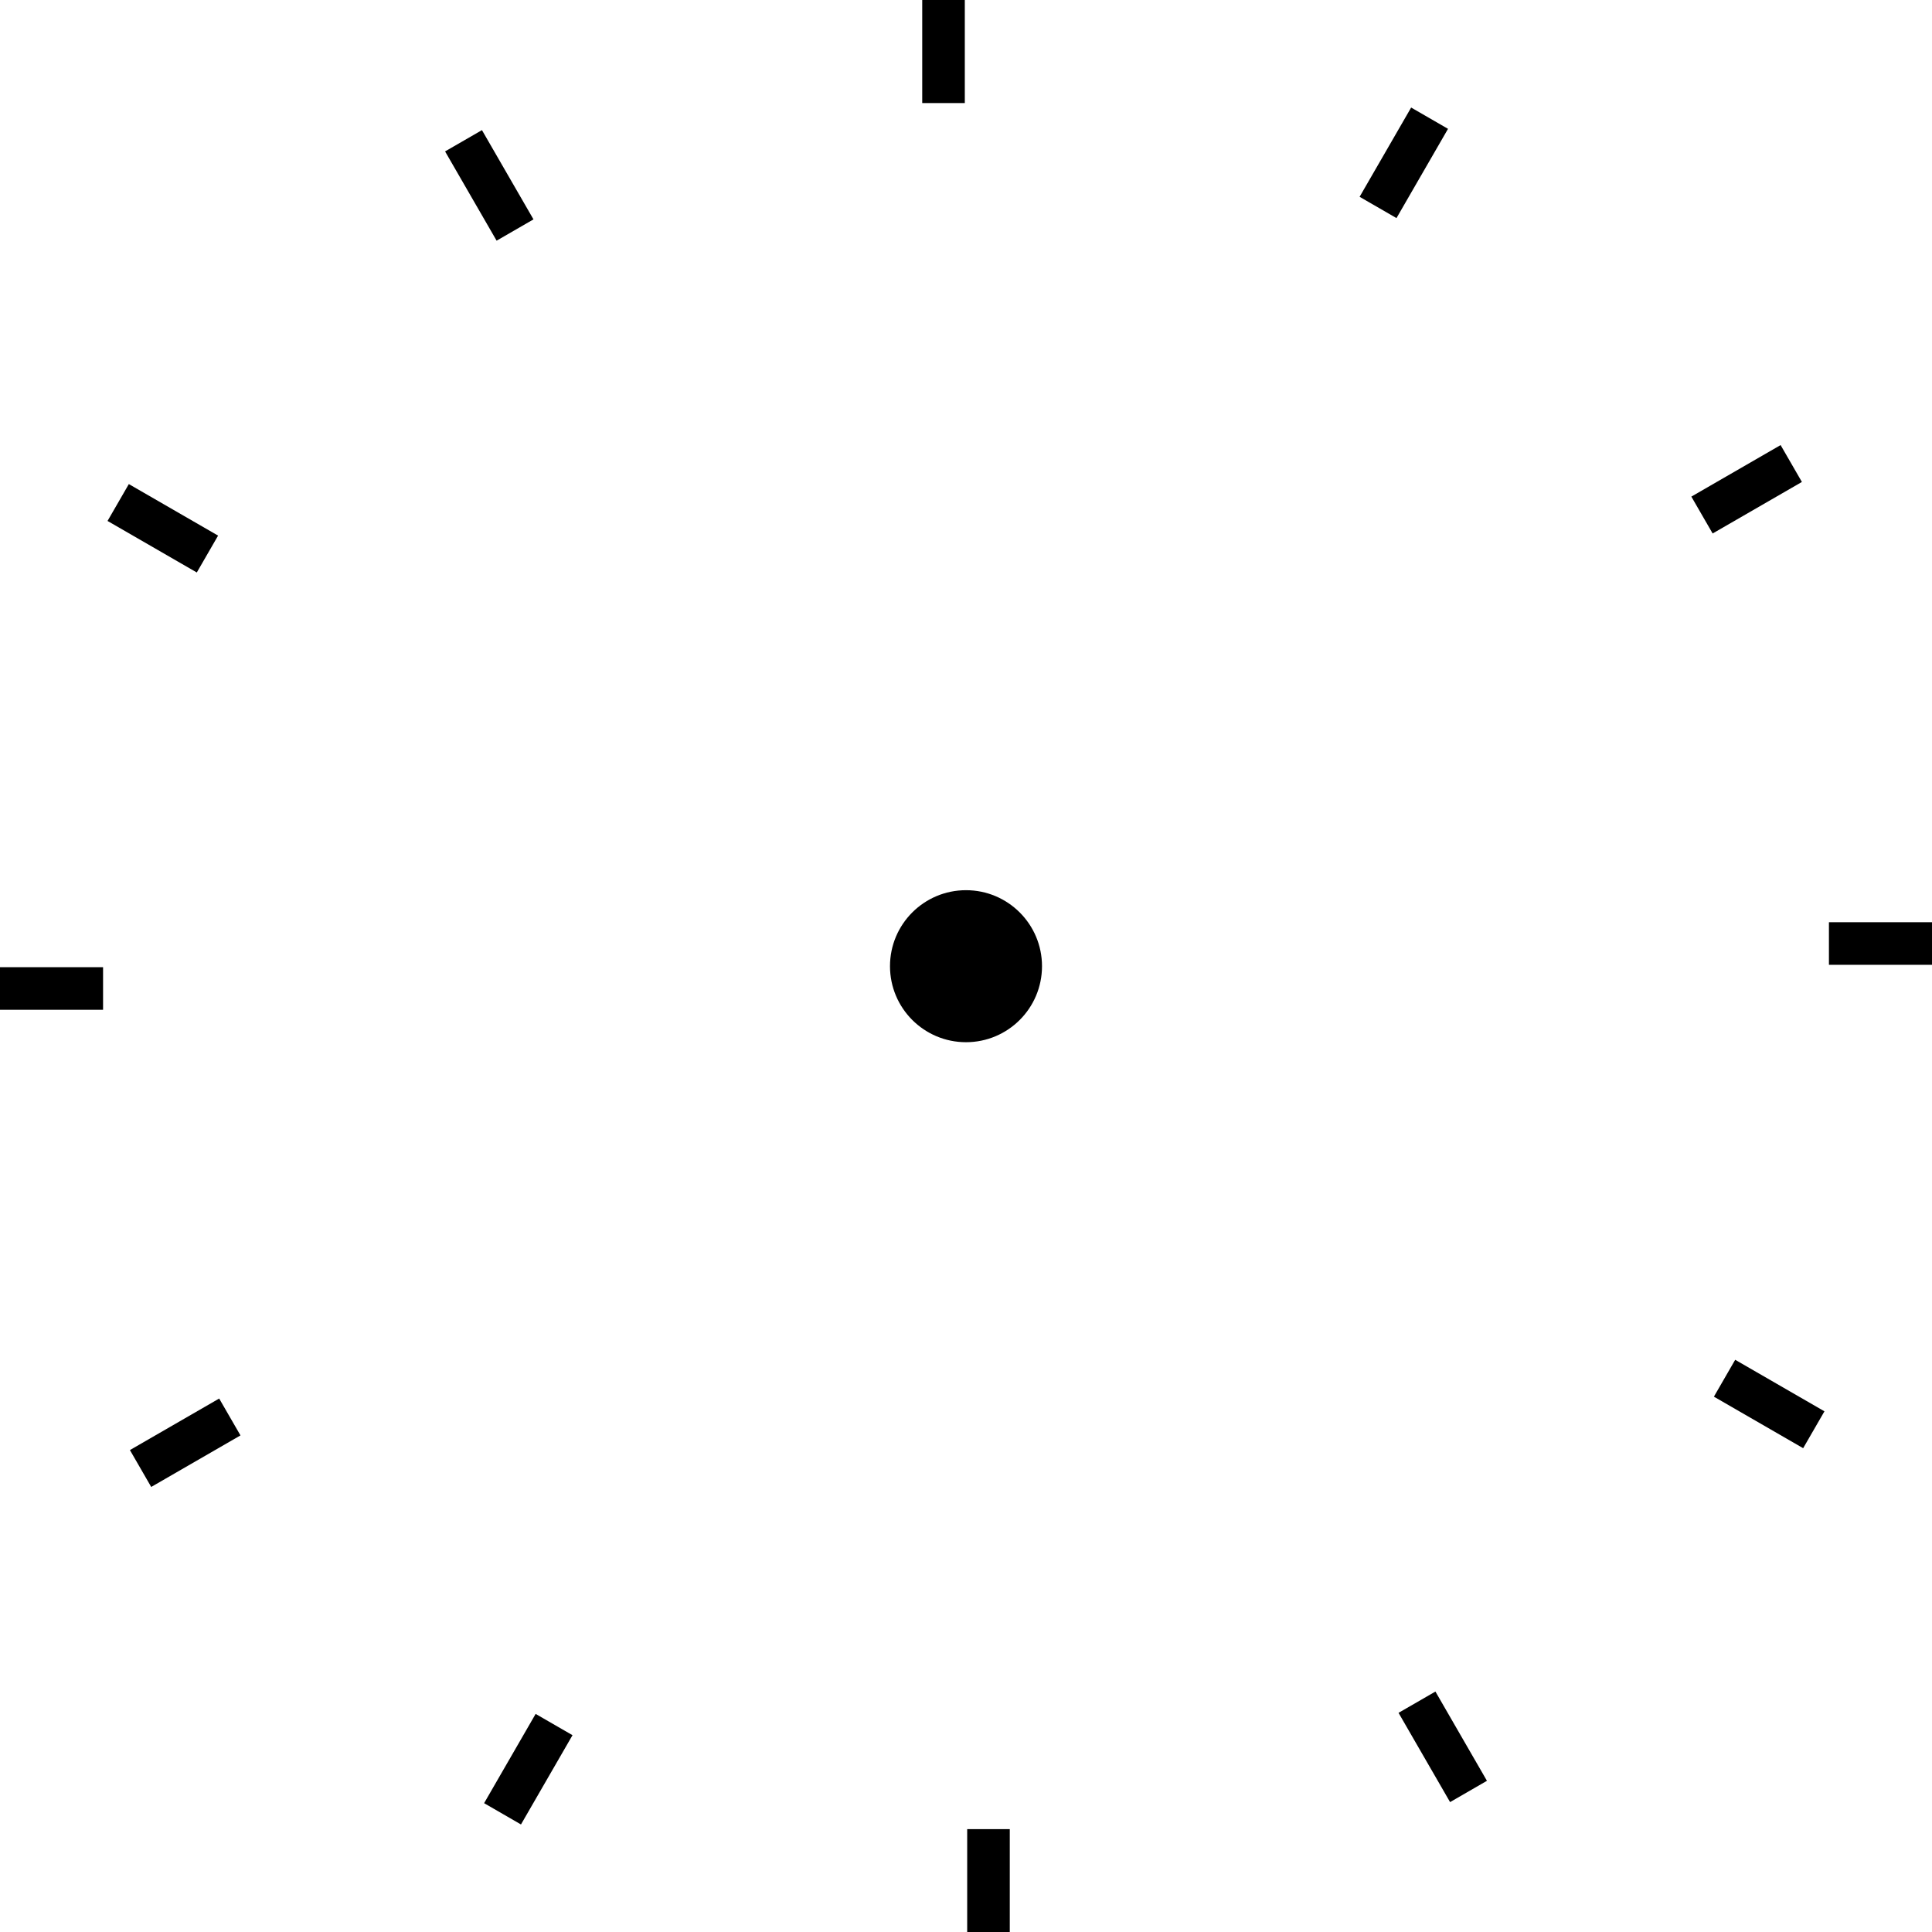
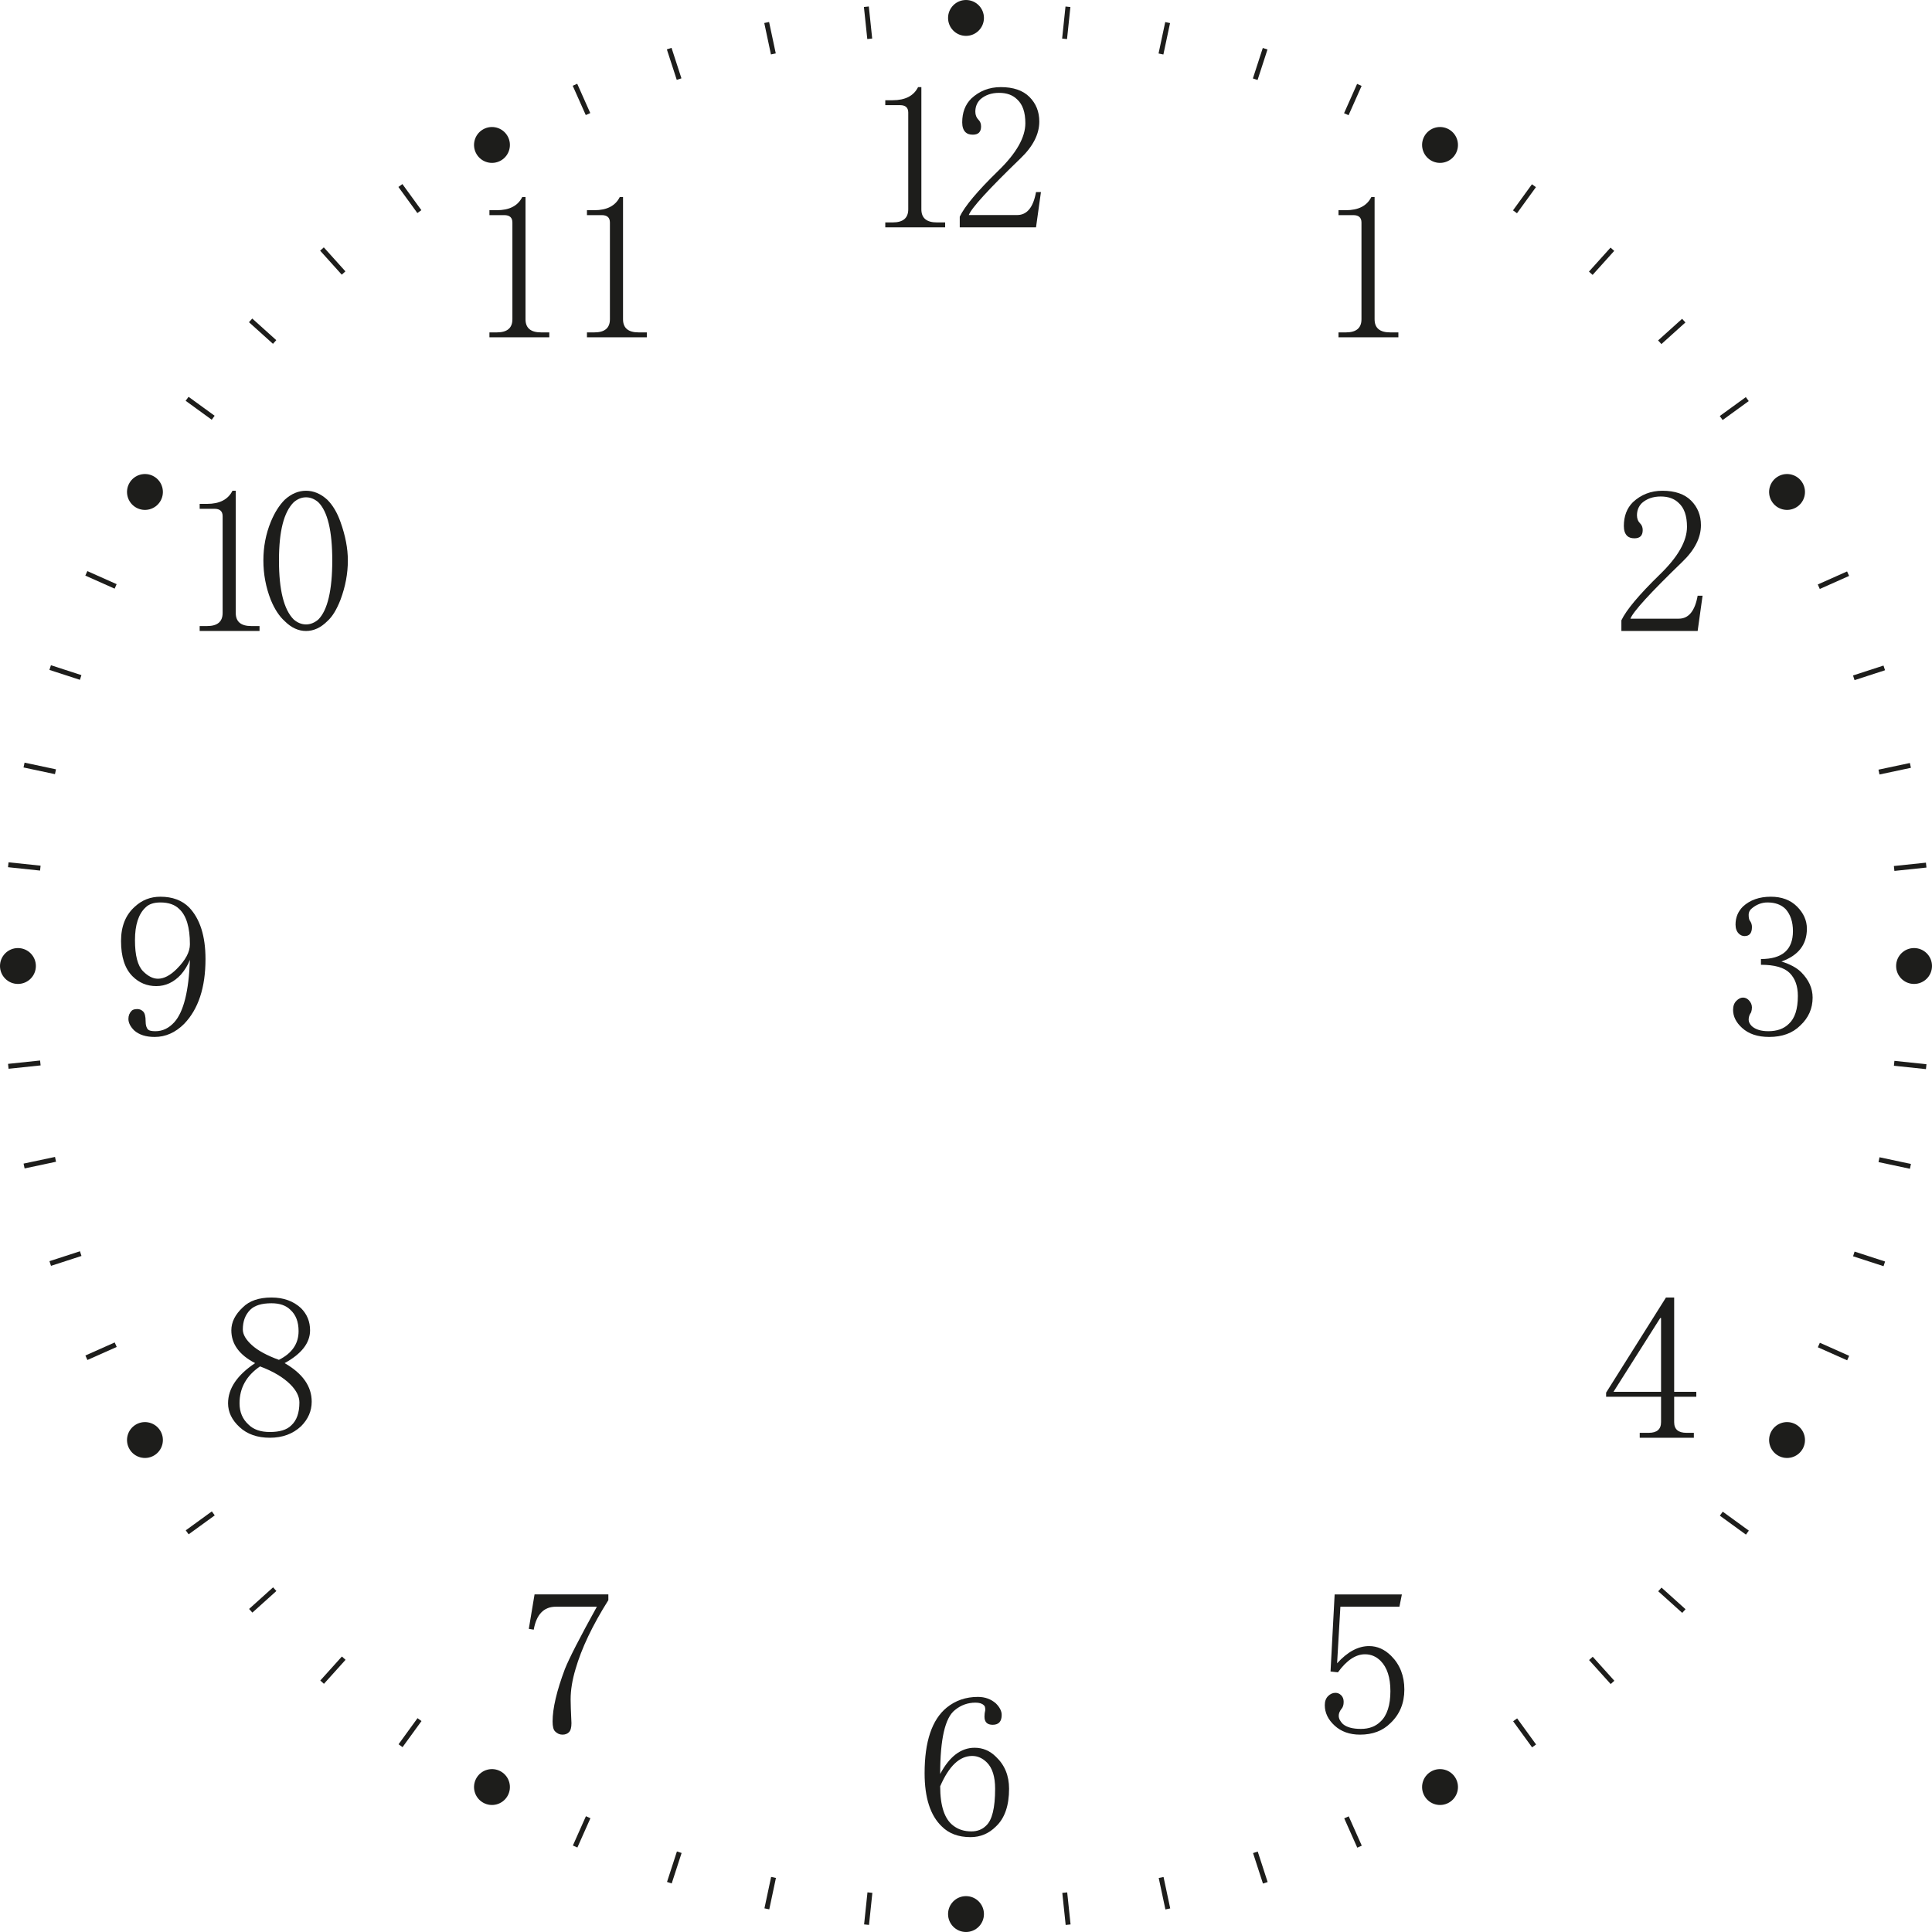
- <svg xmlns="http://www.w3.org/2000/svg" id="Ebene_1" data-name="Ebene 1" viewBox="0 0 97.1 97.1">
+ <svg xmlns="http://www.w3.org/2000/svg" id="Warstwa_1" data-name="Warstwa 1" viewBox="0 0 7940.34 7940.34">
  <defs>
    <style>
+       .cls-1 {
+         fill: none;
+       }
+ 
      .cls-1, .cls-2 {
        stroke-width: 0px;
      }

-       .cls-1, .cls-3 {
-         fill: #000000;
-       }
- 
      .cls-2 {
-         fill: none;
-       }
- 
-       .cls-3 {
-         stroke: #000000;
-         stroke-miterlimit: 10;
+         fill: #1d1d1b;
      }
    </style>
  </defs>
-   <circle class="cls-2" cx="48.55" cy="48.55" r="48.55" />
-   <rect class="cls-1" x="46.35" y="0" width="2.14" height="5.18" />
-   <rect class="cls-1" x="23.52" y="6.72" width="2.14" height="5.18" transform="translate(-1.36 13.55) rotate(-30)" />
-   <rect class="cls-1" x="7.11" y="23.96" width="2.14" height="5.18" transform="translate(-18.9 20.36) rotate(-60)" />
-   <rect class="cls-1" x="1.52" y="47.09" width="2.14" height="5.18" transform="translate(-47.09 52.27) rotate(-90)" />
-   <rect class="cls-1" x="6.72" y="71.44" width="5.18" height="2.14" transform="translate(-35.01 14.37) rotate(-30)" />
-   <rect class="cls-1" x="23.96" y="87.85" width="5.18" height="2.14" transform="translate(-63.73 67.45) rotate(-60)" />
-   <rect class="cls-1" x="48.61" y="91.92" width="2.14" height="5.18" transform="translate(99.36 189.03) rotate(-180)" />
-   <rect class="cls-1" x="71.44" y="85.2" width="2.14" height="5.18" transform="translate(-34.18 48.02) rotate(-30)" />
-   <rect class="cls-1" x="87.85" y="67.97" width="2.14" height="5.18" transform="translate(-16.65 112.29) rotate(-60)" />
-   <rect class="cls-1" x="93.44" y="44.84" width="2.14" height="5.18" transform="translate(141.94 -47.09) rotate(90)" />
-   <rect class="cls-1" x="85.2" y="23.52" width="5.18" height="2.14" transform="translate(-.54 47.19) rotate(-30)" />
-   <rect class="cls-1" x="67.97" y="7.11" width="5.18" height="2.14" transform="translate(28.19 65.2) rotate(-60)" />
-   <circle class="cls-3" cx="48.55" cy="48.56" r="3.32" />
+   <path class="cls-1" d="M1227.15,5470.86c0-38.18-11.27-67.42-33.7-87.65-18.01-17.96-43.81-26.96-77.52-26.96-40.45,0-69.67,9.01-87.63,26.96-20.22,20.23-30.33,47.19-30.33,80.89,0,20.23,12.32,41.61,37.07,64.05,24.7,22.48,61.77,42.71,111.22,60.66,53.93-26.96,80.89-66.24,80.89-117.96Z" />
+   <path class="cls-1" d="M1308.3,2064.13c-15.74-13.48-32.6-20.22-50.55-20.22s-34.86,6.74-50.55,20.22c-40.45,40.45-60.67,120.23-60.67,239.29s20.22,202.23,60.67,242.67c15.69,13.48,32.54,20.22,50.55,20.22s34.81-6.74,50.55-20.22c38.18-38.18,57.3-119.07,57.3-242.67s-19.12-201.06-57.3-239.29Z" />
+   <path class="cls-1" d="M984.48,5767.44c0,35.97,12.32,65.21,37.07,87.63,20.22,20.23,49.4,30.33,87.63,30.33,40.45,0,69.62-8.95,87.63-26.96,22.43-20.21,33.7-51.65,33.7-94.36,0-24.69-12.38-49.4-37.07-74.15-29.23-29.18-70.78-53.93-124.7-74.13-56.19,38.22-84.26,88.78-84.26,151.66Z" />
+   <path class="cls-1" d="M3992.13,7526.86c24.69,0,44.92-7.85,60.66-23.59,24.7-22.44,37.08-72.98,37.08-151.66,0-49.4-11.27-85.37-33.71-107.85-18.01-17.96-38.23-26.96-60.66-26.96-51.71,0-95.53,41.59-131.45,124.69,0,80.89,17.97,134.82,53.93,161.78,20.23,15.74,44.92,23.59,74.15,23.59Z" />
+   <polygon class="cls-1" points="6823.38 5416.93 6631.27 5720.27 6826.75 5720.27 6826.75 5416.93 6823.38 5416.93" />
+   <path class="cls-1" d="M736.72,3735.99c-18.01-17.96-43.82-26.96-77.52-26.96-26.96,0-47.19,6.75-60.67,20.23-29.23,26.96-43.81,71.93-43.81,134.82s11.21,105.63,33.7,128.07c20.22,20.23,40.45,30.33,60.67,30.33,24.7,0,50.55-13.47,77.52-40.44,35.92-35.92,53.93-69.63,53.93-101.11,0-69.62-14.64-117.97-43.81-144.93Z" />
+   <path class="cls-2" d="M1732.32,7073.42c-5.47-3.97-10.94-7.91-16.39-11.9l-77.88,107.19,16.38,11.9,77.88-107.19Z" />
+   <path class="cls-2" d="M5149.91,7616.01l40.71,125.28,19.25-6.26-40.71-125.27c-6.41,2.09-12.83,4.18-19.25,6.25Z" />
+   <path class="cls-2" d="M4365.94,7779.63l13.85,131.7,20.14-2.11-13.86-131.74c-6.71.72-13.41,1.48-20.13,2.15Z" />
+   <path class="cls-2" d="M882.54,6228.06c-3.99-5.45-7.93-10.92-11.89-16.39l-107.21,77.88,11.9,16.38,107.2-77.87Z" />
+   <path class="cls-2" d="M4762.24,7718.43l27.46,129.17,19.81-4.21-27.46-129.15c-6.6,1.42-13.2,2.81-19.81,4.19Z" />
+   <path class="cls-2" d="M7917.6,4373.87l-131.71-13.87c-.69,6.73-1.44,13.41-2.15,20.13l131.75,13.87,2.11-20.13Z" />
+   <path class="cls-2" d="M35.16,4392.54l131.75-13.82c-.71-6.71-1.47-13.4-2.16-20.13l-131.7,13.82,2.11,20.13Z" />
+   <path class="cls-2" d="M32.97,3564.11l131.7,13.87c.68-6.72,1.44-13.42,2.15-20.13l-131.73-13.87-2.12,20.14Z" />
+   <path class="cls-2" d="M96.74,3154.21l129.16,27.48c1.38-6.61,2.77-13.21,4.18-19.8l-129.12-27.47-4.21,19.8Z" />
+   <path class="cls-2" d="M6828.22,1414.14l98.65-88.82-13.55-15.05-98.63,88.8c4.52,5,9.03,10.03,13.53,15.07Z" />
+   <path class="cls-2" d="M203.1,2753.27l125.28,40.73c2.07-6.43,4.15-12.85,6.25-19.26l-125.27-40.72-6.26,19.26Z" />
+   <path class="cls-2" d="M230.24,4774.71c-1.42-6.6-2.81-13.2-4.18-19.82l-129.15,27.43,4.2,19.81,129.13-27.42Z" />
+   <path class="cls-2" d="M479.66,5535.84c-2.77-6.15-5.49-12.33-8.23-18.49l-120.43,53.6,8.23,18.49,120.43-53.6Z" />
+   <path class="cls-2" d="M334.85,5161.86c-2.1-6.41-4.18-12.82-6.25-19.25l-125.28,40.68,6.26,19.25,125.27-40.68Z" />
+   <path class="cls-2" d="M7470.93,2402.12c2.76,6.16,5.49,12.33,8.22,18.5l120.42-53.59-8.23-18.5-120.41,53.59Z" />
+   <path class="cls-2" d="M7915.41,3545.42l-131.75,13.82c.72,6.72,1.47,13.41,2.16,20.14l131.7-13.82-2.11-20.14Z" />
+   <path class="cls-2" d="M7068.44,6229.23l107.21,77.9,11.9-16.38-107.21-77.9c-3.96,5.46-7.91,10.93-11.9,16.38Z" />
+   <path class="cls-2" d="M6927.35,6613.72l-98.66-88.84c-4.5,5.02-9,10.06-13.53,15.07l98.64,88.82,13.55-15.05Z" />
+   <path class="cls-2" d="M6530.91,6822.62l88.85,98.69,15.05-13.55-88.83-98.66c-5,4.53-10.04,9.02-15.07,13.52Z" />
+   <path class="cls-2" d="M2426.6,7472.69c-6.17-2.73-12.34-5.47-18.49-8.23l-53.61,120.42,18.49,8.23,53.61-120.42Z" />
+   <path class="cls-2" d="M1420.2,6821.67c-5.02-4.5-10.06-9-15.07-13.53l-88.81,98.64,15.05,13.55,88.83-98.66Z" />
+   <path class="cls-2" d="M7615.73,2776.09c2.1,6.41,4.19,12.83,6.26,19.26l125.26-40.68-6.26-19.26-125.26,40.68Z" />
+   <path class="cls-2" d="M7720.34,3163.26c1.41,6.6,2.8,13.2,4.18,19.81l129.14-27.43-4.21-19.8-129.12,27.42Z" />
+   <path class="cls-2" d="M6218.85,7074.24l77.89,107.21,16.38-11.9-77.88-107.2c-5.45,3.99-10.92,7.93-16.39,11.89Z" />
+   <path class="cls-2" d="M7747.47,5184.68l-125.27-40.72c-2.07,6.43-4.15,12.84-6.26,19.25l125.27,40.72,6.26-19.25Z" />
+   <path class="cls-2" d="M3585.35,7779.48c-6.72-.68-13.42-1.44-20.13-2.15l-13.84,131.77,20.14,2.11,13.83-131.73Z" />
+   <path class="cls-2" d="M2801.33,7615.56c-6.43-2.07-12.84-4.16-19.26-6.26l-40.69,125.27,19.26,6.26,40.69-125.27Z" />
+   <path class="cls-2" d="M3189.03,7718.14c-6.61-1.38-13.22-2.77-19.81-4.18l-27.44,129.13,19.81,4.2,27.44-129.15Z" />
+   <path class="cls-2" d="M5524.65,7473.26l53.63,120.45,18.49-8.23-53.63-120.44c-6.16,2.76-12.33,5.49-18.49,8.22Z" />
+   <path class="cls-2" d="M7853.82,4783.74l-129.16-27.48c-1.37,6.62-2.77,13.22-4.17,19.82l129.12,27.47,4.21-19.81Z" />
+   <path class="cls-2" d="M7471.21,5537.13l120.43,53.64,8.23-18.49-120.43-53.64c-2.74,6.17-5.47,12.35-8.23,18.49Z" />
+   <path class="cls-2" d="M1122.37,6523.81l-98.67,88.83,13.55,15.05,98.64-88.81c-4.53-5-9.02-10.03-13.53-15.07Z" />
+   <path class="cls-2" d="M5523.97,465.27c6.18,2.74,12.35,5.47,18.5,8.23l53.61-120.42-18.49-8.24-53.62,120.43Z" />
+   <path class="cls-2" d="M6530.38,1116.28c5.03,4.5,10.06,9,15.07,13.53l88.81-98.63-15.05-13.55-88.83,98.65Z" />
+   <path class="cls-2" d="M5149.26,322.41c6.43,2.07,12.84,4.16,19.26,6.26l40.69-125.29-19.25-6.26-40.71,125.29Z" />
+   <path class="cls-2" d="M6218.27,864.54c5.46,3.96,10.94,7.91,16.38,11.9l77.87-107.18-16.38-11.9-77.87,107.18Z" />
+   <path class="cls-2" d="M1731.72,863.72l-77.9-107.22-16.38,11.9,77.9,107.22c5.45-3.99,10.92-7.94,16.39-11.89Z" />
+   <path class="cls-2" d="M4761.55,219.83c6.61,1.38,13.21,2.78,19.82,4.19l27.43-129.13-19.81-4.21-27.44,129.15Z" />
+   <path class="cls-2" d="M4365.26,158.5c6.72.68,13.41,1.44,20.12,2.16l13.84-131.77-20.13-2.11-13.83,131.72Z" />
+   <path class="cls-2" d="M2425.95,464.69l-53.63-120.44-18.49,8.24,53.62,120.42c6.16-2.76,12.33-5.49,18.5-8.23Z" />
+   <path class="cls-2" d="M1419.67,1115.33l-88.84-98.67-15.05,13.55,88.82,98.65c5-4.53,10.03-9.02,15.06-13.53Z" />
+   <path class="cls-2" d="M2800.66,321.96l-40.71-125.28-19.26,6.26,40.71,125.27c6.41-2.1,12.83-4.19,19.26-6.25Z" />
+   <path class="cls-2" d="M3188.33,219.54l-27.47-129.16-19.8,4.21,27.46,129.12c6.6-1.41,13.2-2.8,19.81-4.18Z" />
+   <path class="cls-2" d="M1023.23,1324.25l98.66,88.84c4.5-5.03,9-10.06,13.53-15.07l-98.63-88.82-13.55,15.05Z" />
+   <path class="cls-2" d="M882.13,1708.74l-107.21-77.91-11.9,16.38,107.21,77.91c3.96-5.47,7.91-10.94,11.89-16.39Z" />
+   <path class="cls-2" d="M3584.63,158.35l-13.86-131.73-20.14,2.12,13.86,131.76c6.71-.71,13.41-1.47,20.13-2.15Z" />
+   <path class="cls-2" d="M7068.03,1709.88c3.99,5.45,7.94,10.92,11.89,16.39l107.21-77.87-11.9-16.38-107.2,77.87Z" />
+   <path class="cls-2" d="M479.36,2400.82l-120.42-53.64-8.24,18.49,120.44,53.64c2.73-6.17,5.46-12.35,8.23-18.5Z" />
+   <path class="cls-2" d="M3896.45,73.73c0,40.7,33.01,73.72,73.72,73.72s73.73-33.01,73.73-73.72S4010.89,0,3970.17,0s-73.72,33.01-73.72,73.73Z" />
+   <path class="cls-2" d="M4043.9,7866.62c0-40.72-33.01-73.72-73.73-73.72s-73.72,33-73.72,73.72,33.01,73.72,73.72,73.72,73.73-33,73.73-73.72Z" />
+   <path class="cls-2" d="M2058.82,659.6c35.25-20.36,47.34-65.46,26.98-100.7-20.36-35.28-65.45-47.35-100.7-26.99-35.26,20.36-47.35,65.44-26.98,100.72,20.35,35.24,65.44,47.33,100.71,26.97Z" />
+   <path class="cls-2" d="M5881.53,7280.76c-35.25,20.35-47.34,65.45-26.98,100.7,20.37,35.25,65.45,47.33,100.71,26.96,35.26-20.35,47.34-65.43,26.98-100.7-20.36-35.25-65.45-47.33-100.71-26.96Z" />
+   <path class="cls-2" d="M659.59,2058.82c20.36-35.26,8.28-80.36-26.98-100.72-35.26-20.36-80.35-8.27-100.7,26.98-20.37,35.27-8.28,80.36,26.98,100.71,35.25,20.36,80.35,8.28,100.7-26.97Z" />
+   <path class="cls-2" d="M7280.75,5881.53c-20.36,35.27-8.28,80.35,26.97,100.7,35.27,20.39,80.35,8.29,100.71-26.96,20.36-35.27,8.28-80.35-26.97-100.72-35.26-20.37-80.35-8.27-100.71,26.98Z" />
+   <path class="cls-2" d="M73.72,4043.89c40.72,0,73.72-33,73.73-73.71-.01-40.71-33.02-73.72-73.73-73.72S0,3929.46,0,3970.17c0,40.72,33.01,73.72,73.72,73.72Z" />
+   <path class="cls-2" d="M7940.34,3970.18c0-40.71-33-73.72-73.74-73.74-40.69,0-73.72,33.03-73.7,73.74,0,40.71,32.98,73.71,73.7,73.71s73.74-33,73.74-73.71Z" />
+   <path class="cls-2" d="M659.6,5881.53c-20.36-35.25-65.46-47.33-100.71-26.96-35.26,20.35-47.35,65.42-26.99,100.68,20.35,35.27,65.45,47.35,100.71,26.98,35.26-20.35,47.34-65.45,26.99-100.7Z" />
+   <path class="cls-2" d="M7307.72,1958.1c-35.25,20.36-47.33,65.47-26.97,100.7,20.36,35.27,65.44,47.35,100.71,26.99,35.25-20.35,47.33-65.44,26.97-100.7-20.36-35.26-65.44-47.35-100.71-26.99Z" />
+   <path class="cls-2" d="M2058.82,7280.74c-35.27-20.35-80.36-8.27-100.72,26.98-20.35,35.27-8.27,80.35,26.98,100.7,35.26,20.39,80.36,8.29,100.71-26.98,20.36-35.25,8.27-80.35-26.97-100.7Z" />
+   <path class="cls-2" d="M5881.53,659.59c35.26,20.36,80.34,8.28,100.71-26.98,20.36-35.26,8.26-80.34-26.99-100.7-35.25-20.36-80.33-8.29-100.72,26.99-20.35,35.24-8.25,80.34,27,100.69Z" />
+   <path class="cls-2" d="M3786.72,860.21v-502.18h-13.48c-18.01,35.97-52.82,53.93-104.48,53.93h-30.33v20.23h60.67c22.43,0,33.7,10.1,33.7,30.33v397.7c0,35.97-21.38,53.93-64.04,53.93h-30.33v20.23h246.03v-20.23h-33.7c-42.71,0-64.04-17.96-64.04-53.93Z" />
+   <path class="cls-2" d="M4102.89,701.81c-85.41,83.15-138.18,146.09-158.4,188.73v43.82h313.45l20.22-144.93h-20.22c-11.27,62.92-37.08,94.37-77.52,94.37h-198.85c11.22-29.18,82-106.7,212.33-232.56,51.67-49.39,77.52-99.95,77.52-151.67,0-40.44-13.48-74.14-40.45-101.11-26.96-26.96-66.3-40.44-117.97-40.44-47.18,0-87.63,15.74-121.32,47.19-24.75,24.75-37.08,57.3-37.08,97.73,0,18.02,4.47,31.5,13.48,40.46,6.74,6.74,16.85,10.1,30.33,10.1,22.43,0,33.7-11.22,33.7-33.7,0-11.22-3.37-20.23-10.1-26.96-9.01-8.95-13.48-20.23-13.48-33.7,0-20.23,6.74-37.08,20.22-50.56,20.23-17.96,46.03-26.96,77.52-26.96s56.14,9.01,74.14,26.96c22.43,20.23,33.7,52.81,33.7,97.74,0,58.45-37.07,123.6-111.22,195.48Z" />
+   <path class="cls-2" d="M2257.55,1386.32v-20.22h-33.7c-42.71,0-64.04-17.96-64.04-53.93v-502.18h-13.48c-18.01,35.97-52.82,53.93-104.48,53.93h-30.33v20.22h60.67c22.43,0,33.7,10.12,33.7,30.33v397.71c0,35.97-21.38,53.93-64.04,53.93h-30.33v20.22h246.03Z" />
+   <path class="cls-2" d="M2658.35,1386.32v-20.22h-33.7c-42.71,0-64.04-17.96-64.04-53.93v-502.18h-13.48c-18.01,35.97-52.82,53.93-104.48,53.93h-30.33v20.22h60.67c22.43,0,33.7,10.12,33.7,30.33v397.71c0,35.97-21.38,53.93-64.04,53.93h-30.33v20.22h246.03Z" />
+   <path class="cls-2" d="M5595.52,1312.17c0,35.97-21.38,53.93-64.04,53.93h-30.33v20.22h246.04v-20.22h-33.71c-42.71,0-64.03-17.96-64.03-53.93v-502.18h-13.48c-18.01,35.97-52.82,53.93-104.49,53.93h-30.33v20.22h60.66c22.44,0,33.71,10.12,33.71,30.33v397.71Z" />
+   <path class="cls-2" d="M1066.65,2593.28v-20.22h-33.7c-42.71,0-64.04-17.97-64.04-53.93v-502.18h-13.48c-18.01,35.96-52.82,53.93-104.48,53.93h-30.33v20.22h60.67c22.43,0,33.7,10.11,33.7,30.33v397.71c0,35.96-21.38,53.93-64.04,53.93h-30.33v20.22h246.03Z" />
+   <path class="cls-2" d="M1345.37,2054.02c-26.96-24.69-56.19-37.07-87.63-37.07s-60.67,12.38-87.63,37.07c-22.48,22.49-41.6,52.82-57.3,91-20.22,49.45-30.33,102.26-30.33,158.4s10.11,110.12,30.33,161.78c15.69,38.23,34.81,67.41,57.3,87.63,26.96,26.96,56.14,40.44,87.63,40.44s60.67-13.48,87.63-40.44c20.22-17.96,38.18-47.18,53.93-87.63,20.22-53.93,30.34-107.85,30.34-161.78,0-49.39-10.11-102.21-30.34-158.4-13.48-38.18-31.49-68.51-53.93-91ZM1308.3,2546.1c-15.74,13.48-32.6,20.22-50.55,20.22s-34.86-6.74-50.55-20.22c-40.45-40.44-60.67-121.34-60.67-242.67s20.22-198.85,60.67-239.29c15.69-13.48,32.54-20.22,50.55-20.22s34.81,6.74,50.55,20.22c38.18,38.23,57.3,117.97,57.3,239.29s-19.12,204.49-57.3,242.67Z" />
+   <path class="cls-2" d="M6997.41,2448.36h-20.22c-11.27,62.93-37.08,94.36-77.52,94.36h-198.85c11.22-29.17,82-106.69,212.33-232.55,51.67-49.4,77.52-99.95,77.52-151.67,0-40.44-13.48-74.14-40.45-101.11-26.96-26.96-66.3-40.45-117.97-40.45-47.18,0-87.63,15.74-121.32,47.18-24.75,24.75-37.08,57.3-37.08,97.74,0,18.02,4.47,31.5,13.48,40.45,6.74,6.74,16.85,10.11,30.33,10.11,22.43,0,33.7-11.22,33.7-33.71,0-11.21-3.37-20.22-10.1-26.96-9.01-8.95-13.48-20.22-13.48-33.7,0-20.22,6.74-37.08,20.22-50.56,20.23-17.96,46.03-26.96,77.52-26.96s56.14,9.01,74.14,26.96c22.43,20.23,33.7,52.82,33.7,97.74,0,58.46-37.07,123.6-111.22,195.48-85.41,83.15-138.18,146.09-158.4,188.74v43.81h313.45l20.22-144.92Z" />
+   <path class="cls-2" d="M7277.83,3685.44c-47.19,0-85.42,13.48-114.59,40.44-20.23,20.22-30.34,44.97-30.34,74.14,0,15.74,4.48,28.12,13.48,37.08,6.75,6.74,14.59,10.1,23.6,10.1,20.22,0,30.33-12.32,30.33-37.07,0-8.96-2.26-16.86-6.74-23.6-4.53-4.47-6.75-13.48-6.75-26.96,0-8.95,3.37-16.85,10.11-23.6,20.22-17.96,42.66-26.96,67.41-26.96,31.44,0,56.14,9.01,74.14,26.96,20.23,22.49,30.33,52.82,30.33,91,0,76.41-43.81,114.59-131.44,114.59v23.6c56.14,0,95.48,11.27,117.96,33.69,22.44,22.5,33.71,53.93,33.71,94.38,0,53.93-12.38,92.15-37.08,114.59-20.22,20.23-48.35,30.33-84.26,30.33-29.23,0-51.71-6.74-67.41-20.23-9.01-8.95-13.48-17.96-13.48-26.96,0-11.22,3.37-21.32,10.11-30.33,2.21-6.74,3.37-13.47,3.37-20.23,0-11.2-4.52-21.32-13.48-30.33-6.74-6.74-14.64-10.1-23.59-10.1s-18.01,4.52-26.96,13.47c-9.01,9.01-13.48,21.38-13.48,37.09,0,26.96,12.32,51.72,37.07,74.13,26.96,24.75,64.04,37.09,111.22,37.09,53.93,0,96.58-15.7,128.07-47.19,33.71-31.45,50.56-69.61,50.56-114.59,0-38.18-15.74-73-47.18-104.49-18.02-17.96-44.98-32.54-80.89-43.81,69.62-24.7,104.48-69.62,104.48-134.82,0-33.7-13.48-64.03-40.44-90.99-26.95-26.96-62.92-40.44-107.84-40.44Z" />
+   <path class="cls-2" d="M6600.94,5723.63v16.84h225.81v104.49c0,29.24-16.84,43.82-50.54,43.82h-37.09v20.21h222.44v-20.21h-30.33c-33.7,0-50.56-14.59-50.56-43.82v-104.49h91.01v-20.21h-91.01v-387.59h-33.7l-246.04,390.96ZM6826.75,5720.27h-195.48l192.11-303.34h3.37v303.34Z" />
+   <path class="cls-2" d="M5485.25,7092.14c26.94,24.75,61.76,37.09,104.47,37.09,51.67,0,93.23-15.7,124.71-47.19,38.18-35.91,57.3-81.99,57.3-138.18s-18.02-102.21-53.93-138.18c-26.96-26.96-57.3-40.44-90.99-40.44-44.98,0-88.8,23.6-131.45,70.77l13.47-232.55h242.67l10.1-50.56h-276.35l-16.86,316.81,30.33,3.39c35.91-49.4,73-74.16,111.22-74.16,24.69,0,46.04,9.01,64.03,26.96,26.96,26.96,40.46,68.55,40.46,124.69s-13.49,100-40.46,124.71c-20.21,20.23-47.17,30.33-80.89,30.33s-58.45-6.74-74.13-20.23c-11.28-11.22-16.86-22.44-16.86-33.7,0-8.95,3.37-17.96,10.1-26.96,6.76-6.74,10.12-16.86,10.12-30.33,0-11.22-3.37-20.23-10.12-26.96-6.74-6.74-14.63-10.1-23.58-10.1-11.28,0-21.38,4.52-30.33,13.47-9.01,9.01-13.49,21.38-13.49,37.07,0,31.51,13.49,59.57,40.45,84.26Z" />
+   <path class="cls-2" d="M3988.76,7550.46c40.45,0,75.26-14.59,104.49-43.82,35.91-33.7,53.93-85.35,53.93-155.03,0-53.93-18.02-97.75-53.93-131.45-24.75-24.69-53.93-37.07-87.63-37.07-56.19,0-103.38,35.95-141.56,107.83,0-143.77,20.23-231.39,60.67-262.88,24.7-20.23,52.76-30.33,84.26-30.33,15.69,0,26.96,3.37,33.7,10.1,4.48,2.27,6.75,9.01,6.75,20.23-2.26,9.01-3.37,18.02-3.37,26.96,0,22.48,11.21,33.7,33.7,33.7,24.7,0,37.08-13.47,37.08-40.44,0-15.7-7.9-31.45-23.6-47.19-20.23-17.96-44.97-26.96-74.14-26.96-49.45,0-92.16,14.65-128.08,43.82-60.66,49.44-90.99,139.34-90.99,269.62,0,101.12,23.6,174.16,70.78,219.08,29.18,29.24,68.51,43.82,117.96,43.82ZM3864.05,7341.48c35.92-83.1,79.73-124.69,131.45-124.69,22.43,0,42.66,9.01,60.66,26.96,22.44,22.48,33.71,58.45,33.71,107.85,0,78.68-12.38,129.22-37.08,151.66-15.74,15.74-35.97,23.59-60.66,23.59-29.23,0-53.93-7.85-74.15-23.59-35.96-26.96-53.93-80.89-53.93-161.78Z" />
+   <path class="cls-2" d="M2196.93,6552.89l-23.59,141.55,20.22,3.37c11.21-62.87,41.55-94.36,91-94.36h168.52c-69.67,125.87-113.49,211.22-131.44,256.14-33.7,89.9-50.55,161.78-50.55,215.71,0,20.23,3.37,33.7,10.11,40.44,8.95,9.01,19.07,13.49,30.34,13.49s20.22-3.37,26.96-10.12c6.74-6.74,10.11-19.05,10.11-37.07-2.27-47.19-3.37-79.73-3.37-97.73,0-38.18,6.74-79.74,20.22-124.71,24.7-85.35,69.62-179.74,134.82-283.11v-23.6h-303.33Z" />
+   <path class="cls-2" d="M1115.93,5332.67c-51.71,0-91,13.47-117.96,40.44-31.49,29.23-47.19,60.66-47.19,94.36,0,56.2,32.55,101.12,97.74,134.82-74.14,49.46-111.22,104.49-111.22,165.15,0,35.97,15.69,68.57,47.19,97.75,31.44,29.22,72.99,43.8,124.7,43.8s94.37-15.68,128.07-47.17c29.18-29.18,43.82-62.9,43.82-101.12,0-62.88-37.08-115.71-111.22-158.41,69.62-38.18,104.48-83.1,104.48-134.82,0-35.91-12.38-66.24-37.08-90.99-31.49-29.18-71.93-43.8-121.33-43.8ZM1035.04,5528.15c-24.75-22.44-37.07-43.82-37.07-64.05,0-33.7,10.11-60.66,30.33-80.89,17.96-17.96,47.19-26.96,87.63-26.96,33.7,0,59.51,9.01,77.52,26.96,22.43,20.23,33.7,49.46,33.7,87.65,0,51.72-26.96,90.99-80.89,117.96-49.45-17.96-86.52-38.18-111.22-60.66ZM1193.44,5689.92c24.7,24.75,37.07,49.46,37.07,74.15,0,42.71-11.27,74.16-33.7,94.36-18.01,18.02-47.19,26.96-87.63,26.96-38.23,0-67.41-10.1-87.63-30.33-24.75-22.42-37.07-51.66-37.07-87.63,0-62.87,28.07-113.43,84.26-151.66,53.93,20.21,95.48,44.96,124.7,74.13Z" />
+   <path class="cls-2" d="M716.5,4201.11c-22.49,24.75-48.35,37.07-77.52,37.07-15.75,0-25.86-2.21-30.34-6.74-6.74-6.76-10.11-17.96-10.11-33.72,0-20.21-3.37-33.7-10.11-40.44-6.74-6.74-14.64-10.1-23.59-10.1-11.27,0-19.12,2.25-23.59,6.74-9.01,9.01-13.48,20.23-13.48,33.7,0,15.74,7.85,31.49,23.59,47.19,20.22,18.02,48.29,26.96,84.26,26.96,44.92,0,85.36-17.96,121.34-53.93,58.4-60.66,87.63-149.4,87.63-266.26,0-94.37-22.48-165.15-67.41-212.33-29.23-29.18-68.56-43.81-117.96-43.81-40.45,0-75.31,13.48-104.48,40.44-38.23,33.7-57.3,80.88-57.3,141.55,0,65.2,15.69,113.48,47.19,144.93,26.96,26.96,59.51,40.44,97.74,40.44s71.88-15.68,101.11-47.17c15.69-17.98,28.06-38.19,37.07-60.68-4.53,128.08-25.86,213.49-64.04,256.16ZM726.61,3982.03c-26.96,26.96-52.82,40.44-77.52,40.44-20.22,0-40.44-10.1-60.67-30.33-22.48-22.43-33.7-65.14-33.7-128.07s14.58-107.85,43.81-134.82c13.48-13.48,33.7-20.23,60.67-20.23,33.7,0,59.51,9.01,77.52,26.96,29.17,26.96,43.81,75.31,43.81,144.93,0,31.49-18.01,65.2-53.93,101.11Z" />
</svg>
